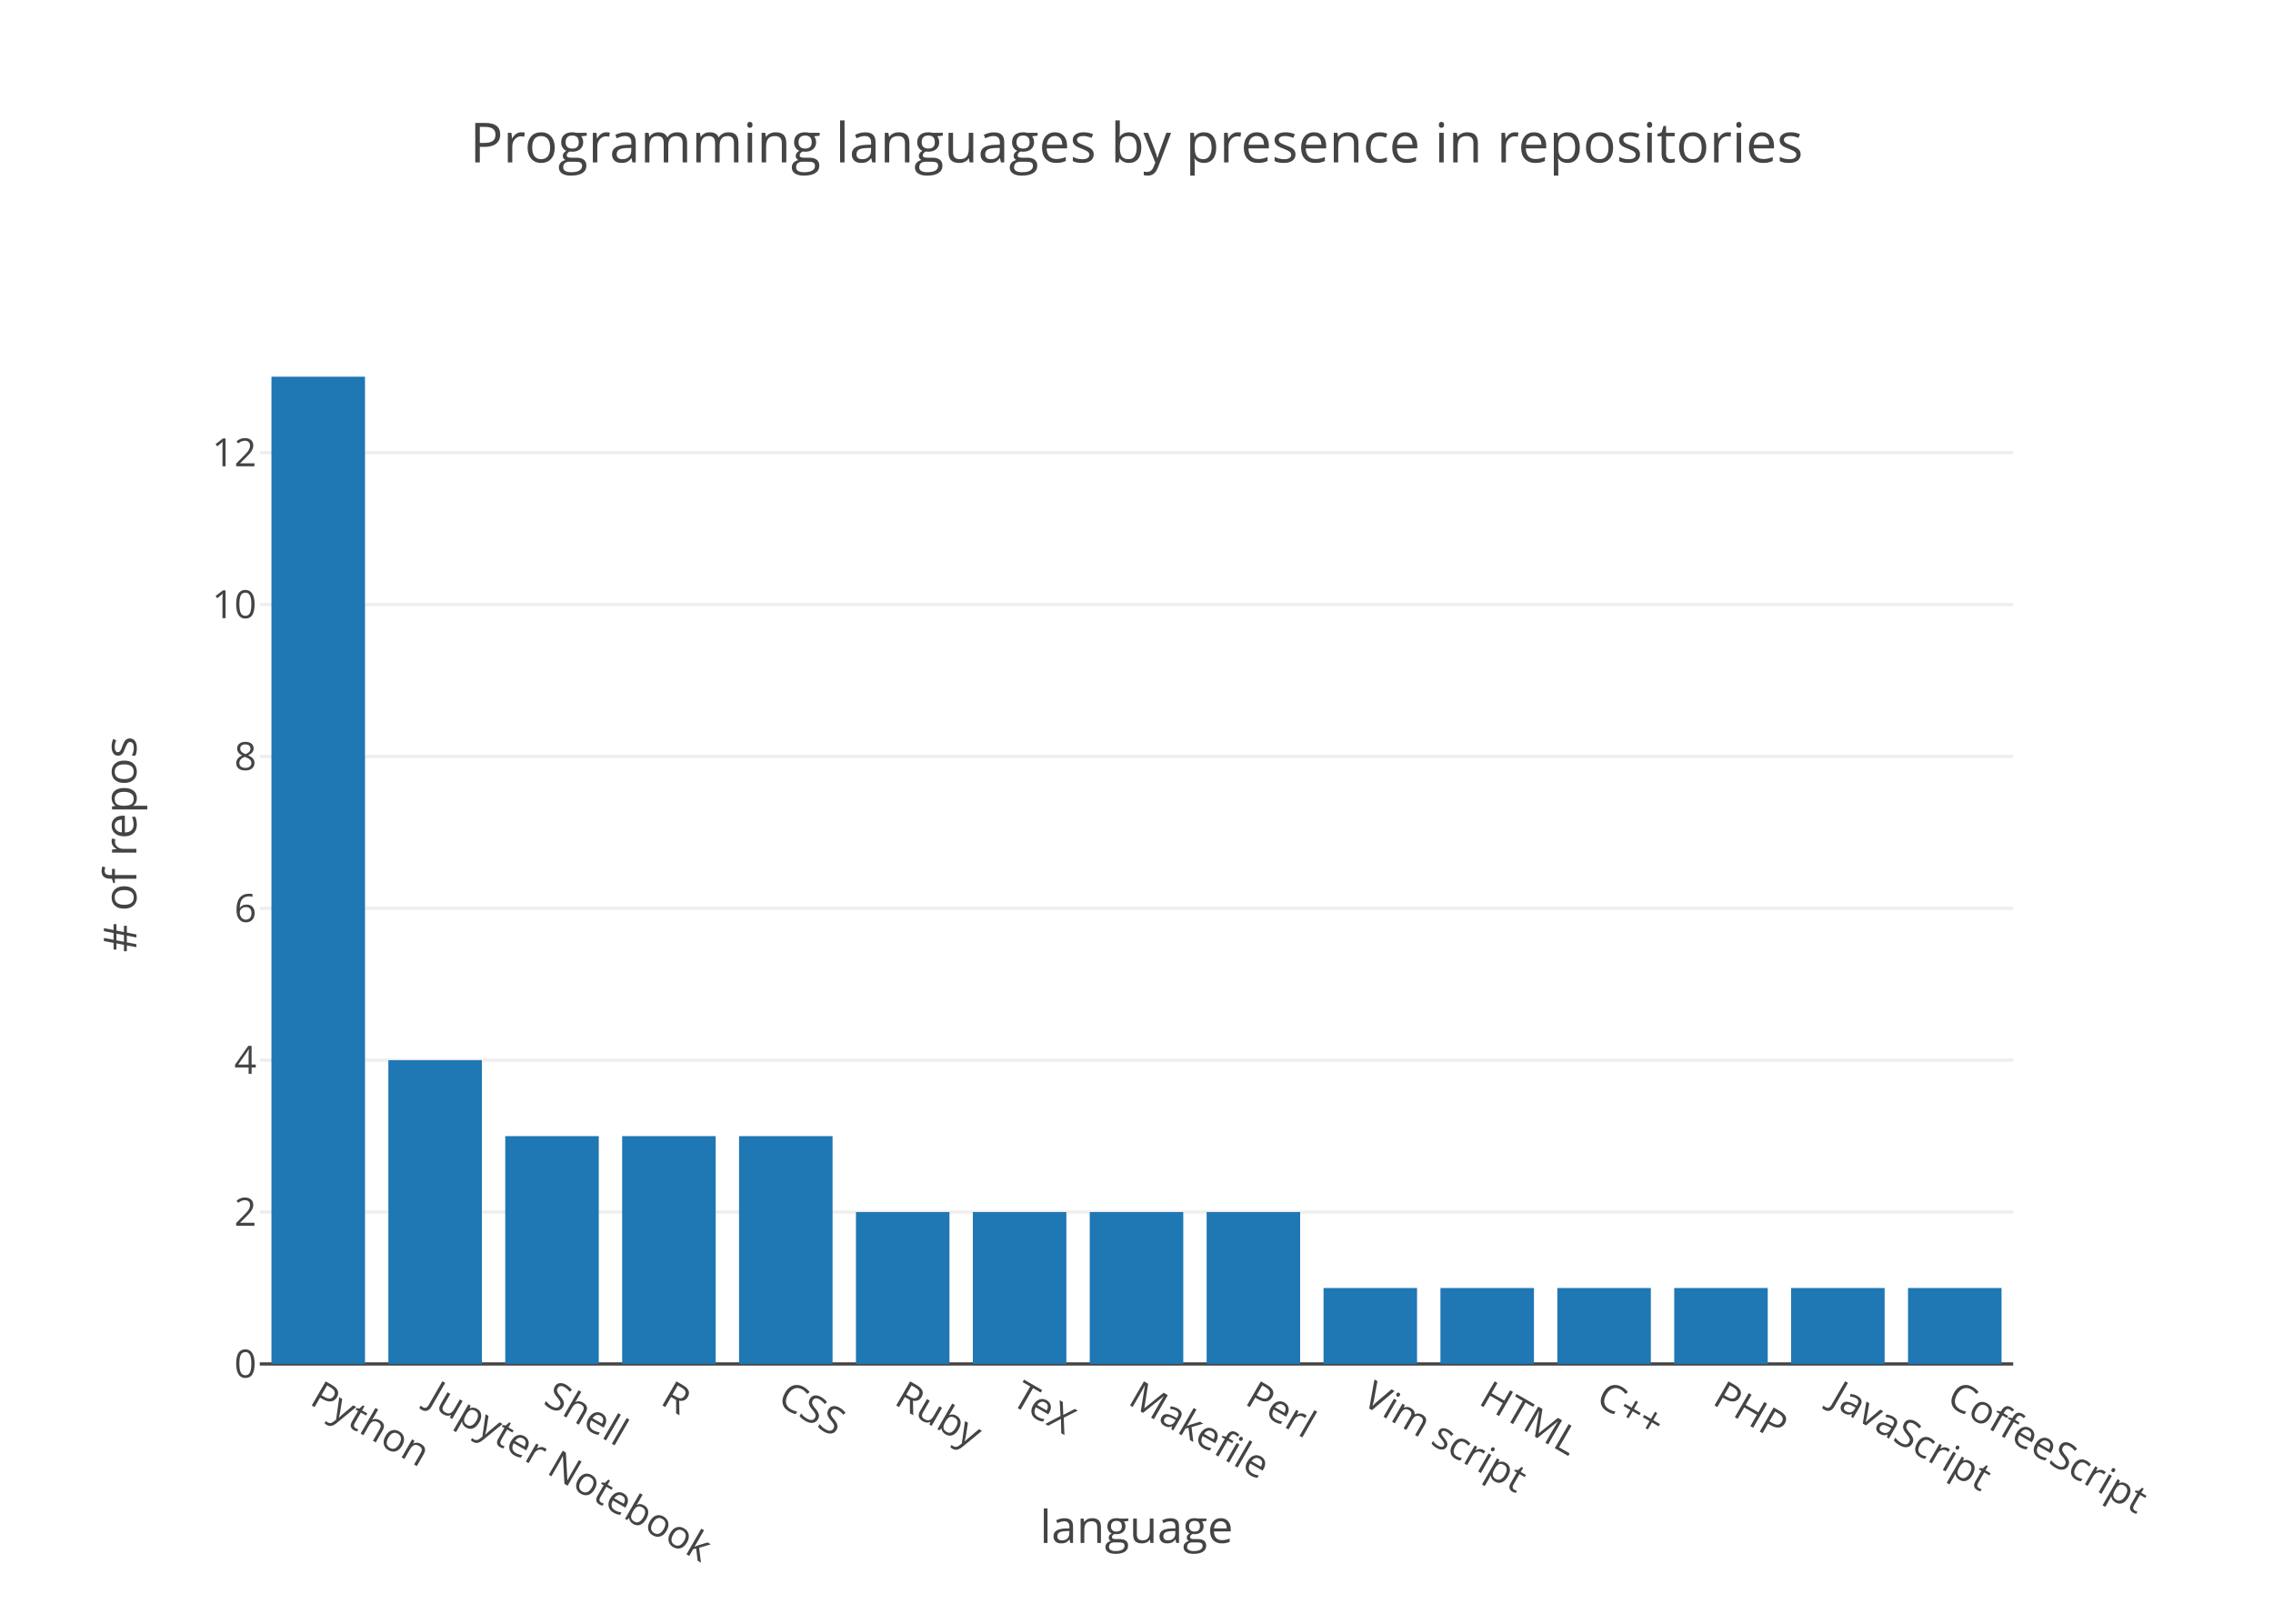
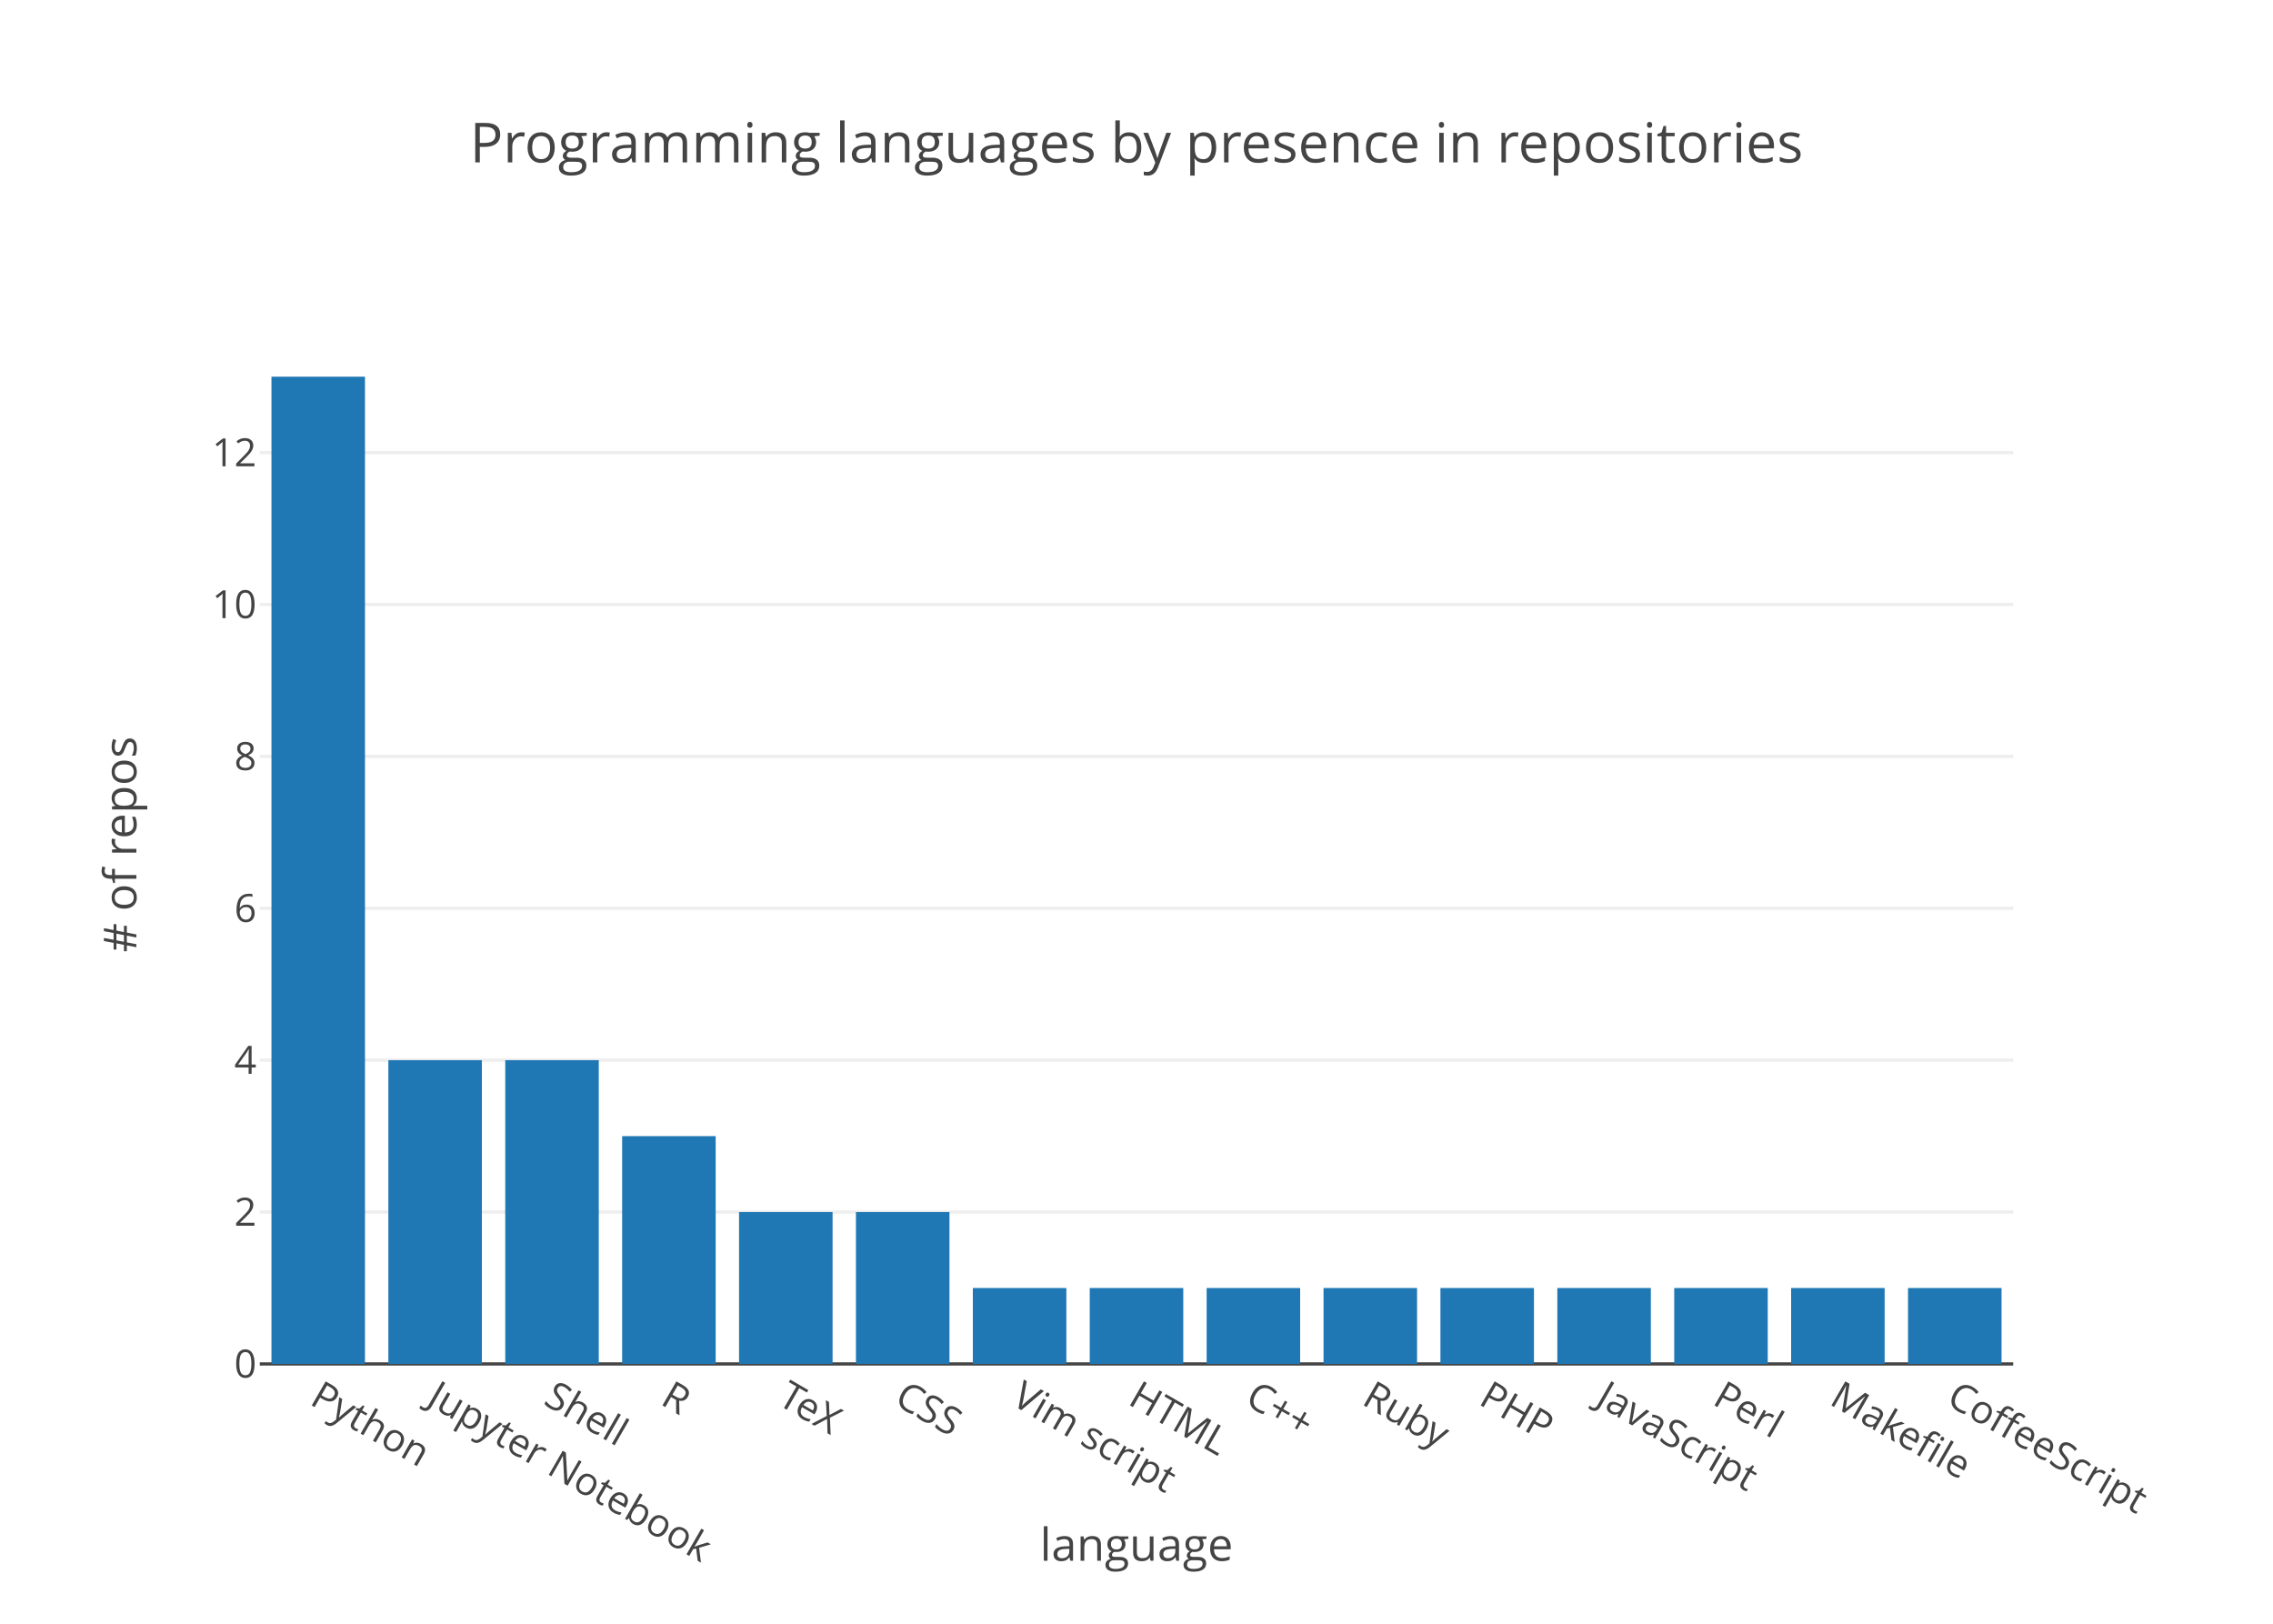
<svg xmlns="http://www.w3.org/2000/svg" class="main-svg" width="700" height="500" viewBox="0 0 700 500">
  <rect x="0" y="0" width="700" height="500" style="fill: rgb(255, 255, 255); fill-opacity: 1;" />
-   <defs id="defs-2a5218">
+   <defs id="defs-6f9f99">
    <g class="clips">
-       <clipPath id="clip2a5218xyplot" class="plotclip">
+       <clipPath id="clip6f9f99xyplot" class="plotclip">
        <rect width="540" height="320" />
      </clipPath>
-       <clipPath class="axesclip" id="clip2a5218x">
+       <clipPath class="axesclip" id="clip6f9f99x">
        <rect x="80" y="0" width="540" height="500" />
      </clipPath>
-       <clipPath class="axesclip" id="clip2a5218y">
+       <clipPath class="axesclip" id="clip6f9f99y">
        <rect x="0" y="100" width="700" height="320" />
      </clipPath>
-       <clipPath class="axesclip" id="clip2a5218xy">
+       <clipPath class="axesclip" id="clip6f9f99xy">
        <rect x="80" y="100" width="540" height="320" />
      </clipPath>
    </g>
    <g class="gradients" />
  </defs>
  <g class="bglayer" />
  <g class="layer-below">
    <g class="imagelayer" />
    <g class="shapelayer" />
  </g>
  <g class="cartesianlayer">
    <g class="subplot xy">
      <g class="layer-subplot">
        <g class="shapelayer" />
        <g class="imagelayer" />
      </g>
      <g class="gridlayer">
        <g class="x" />
        <g class="y">
          <path class="ygrid crisp" transform="translate(0,373.23)" d="M80,0h540" style="stroke: rgb(238, 238, 238); stroke-opacity: 1; stroke-width: 1px;" />
          <path class="ygrid crisp" transform="translate(0,326.46)" d="M80,0h540" style="stroke: rgb(238, 238, 238); stroke-opacity: 1; stroke-width: 1px;" />
          <path class="ygrid crisp" transform="translate(0,279.69)" d="M80,0h540" style="stroke: rgb(238, 238, 238); stroke-opacity: 1; stroke-width: 1px;" />
          <path class="ygrid crisp" transform="translate(0,232.92)" d="M80,0h540" style="stroke: rgb(238, 238, 238); stroke-opacity: 1; stroke-width: 1px;" />
          <path class="ygrid crisp" transform="translate(0,186.15)" d="M80,0h540" style="stroke: rgb(238, 238, 238); stroke-opacity: 1; stroke-width: 1px;" />
          <path class="ygrid crisp" transform="translate(0,139.38)" d="M80,0h540" style="stroke: rgb(238, 238, 238); stroke-opacity: 1; stroke-width: 1px;" />
        </g>
      </g>
      <g class="zerolinelayer">
        <path class="yzl zl crisp" transform="translate(0,420)" d="M80,0h540" style="stroke: rgb(68, 68, 68); stroke-opacity: 1; stroke-width: 1px;" />
      </g>
      <path class="xlines-below" />
      <path class="ylines-below" />
      <g class="overlines-below" />
      <g class="xaxislayer-below" />
      <g class="yaxislayer-below" />
      <g class="overaxes-below" />
-       <g class="plot" transform="translate(80, 100)" clip-path="url(#clip2a5218xyplot)">
+       <g class="plot" transform="translate(80, 100)" clip-path="url(#clip6f9f99xyplot)">
        <g class="barlayer mlayer">
          <g class="trace bars" style="opacity: 1;">
            <g class="points">
              <g class="point">
                <path d="M3.6,320V16H32.4V320Z" style="vector-effect: non-scaling-stroke; opacity: 1; stroke-width: 0px; fill: rgb(31, 119, 180); fill-opacity: 1;" />
              </g>
              <g class="point">
                <path d="M39.6,320V226.46H68.4V320Z" style="vector-effect: non-scaling-stroke; opacity: 1; stroke-width: 0px; fill: rgb(31, 119, 180); fill-opacity: 1;" />
              </g>
              <g class="point">
-                 <path d="M75.6,320V249.85H104.4V320Z" style="vector-effect: non-scaling-stroke; opacity: 1; stroke-width: 0px; fill: rgb(31, 119, 180); fill-opacity: 1;" />
+                 <path d="M75.6,320V226.46H104.4V320Z" style="vector-effect: non-scaling-stroke; opacity: 1; stroke-width: 0px; fill: rgb(31, 119, 180); fill-opacity: 1;" />
              </g>
              <g class="point">
                <path d="M111.6,320V249.85H140.4V320Z" style="vector-effect: non-scaling-stroke; opacity: 1; stroke-width: 0px; fill: rgb(31, 119, 180); fill-opacity: 1;" />
              </g>
              <g class="point">
-                 <path d="M147.6,320V249.85H176.4V320Z" style="vector-effect: non-scaling-stroke; opacity: 1; stroke-width: 0px; fill: rgb(31, 119, 180); fill-opacity: 1;" />
+                 <path d="M147.6,320V273.23H176.4V320Z" style="vector-effect: non-scaling-stroke; opacity: 1; stroke-width: 0px; fill: rgb(31, 119, 180); fill-opacity: 1;" />
              </g>
              <g class="point">
                <path d="M183.6,320V273.23H212.4V320Z" style="vector-effect: non-scaling-stroke; opacity: 1; stroke-width: 0px; fill: rgb(31, 119, 180); fill-opacity: 1;" />
              </g>
              <g class="point">
-                 <path d="M219.6,320V273.23H248.4V320Z" style="vector-effect: non-scaling-stroke; opacity: 1; stroke-width: 0px; fill: rgb(31, 119, 180); fill-opacity: 1;" />
-               </g>
-               <g class="point">
-                 <path d="M255.6,320V273.23H284.4V320Z" style="vector-effect: non-scaling-stroke; opacity: 1; stroke-width: 0px; fill: rgb(31, 119, 180); fill-opacity: 1;" />
-               </g>
-               <g class="point">
-                 <path d="M291.6,320V273.23H320.4V320Z" style="vector-effect: non-scaling-stroke; opacity: 1; stroke-width: 0px; fill: rgb(31, 119, 180); fill-opacity: 1;" />
+                 <path d="M219.6,320V296.62H248.4V320Z" style="vector-effect: non-scaling-stroke; opacity: 1; stroke-width: 0px; fill: rgb(31, 119, 180); fill-opacity: 1;" />
+               </g>
+               <g class="point">
+                 <path d="M255.6,320V296.62H284.4V320Z" style="vector-effect: non-scaling-stroke; opacity: 1; stroke-width: 0px; fill: rgb(31, 119, 180); fill-opacity: 1;" />
+               </g>
+               <g class="point">
+                 <path d="M291.6,320V296.62H320.4V320Z" style="vector-effect: non-scaling-stroke; opacity: 1; stroke-width: 0px; fill: rgb(31, 119, 180); fill-opacity: 1;" />
              </g>
              <g class="point">
                <path d="M327.6,320V296.62H356.4V320Z" style="vector-effect: non-scaling-stroke; opacity: 1; stroke-width: 0px; fill: rgb(31, 119, 180); fill-opacity: 1;" />
              </g>
              <g class="point">
                <path d="M363.6,320V296.62H392.4V320Z" style="vector-effect: non-scaling-stroke; opacity: 1; stroke-width: 0px; fill: rgb(31, 119, 180); fill-opacity: 1;" />
              </g>
              <g class="point">
                <path d="M399.6,320V296.62H428.4V320Z" style="vector-effect: non-scaling-stroke; opacity: 1; stroke-width: 0px; fill: rgb(31, 119, 180); fill-opacity: 1;" />
              </g>
              <g class="point">
                <path d="M435.6,320V296.62H464.4V320Z" style="vector-effect: non-scaling-stroke; opacity: 1; stroke-width: 0px; fill: rgb(31, 119, 180); fill-opacity: 1;" />
              </g>
              <g class="point">
                <path d="M471.6,320V296.62H500.4V320Z" style="vector-effect: non-scaling-stroke; opacity: 1; stroke-width: 0px; fill: rgb(31, 119, 180); fill-opacity: 1;" />
              </g>
              <g class="point">
                <path d="M507.6,320V296.62H536.4V320Z" style="vector-effect: non-scaling-stroke; opacity: 1; stroke-width: 0px; fill: rgb(31, 119, 180); fill-opacity: 1;" />
              </g>
            </g>
          </g>
        </g>
      </g>
      <g class="overplot" />
      <path class="xlines-above crisp" d="M0,0" style="fill: none;" />
      <path class="ylines-above crisp" d="M0,0" style="fill: none;" />
      <g class="overlines-above" />
      <g class="xaxislayer-above">
        <g class="xtick">
          <text text-anchor="start" x="0" y="433" transform="translate(98,0) rotate(30,0,427)" style="font-family: 'Open Sans', verdana, arial, sans-serif; font-size: 12px; fill: rgb(68, 68, 68); fill-opacity: 1; white-space: pre;">Python</text>
        </g>
        <g class="xtick">
          <text text-anchor="start" x="0" y="433" transform="translate(134,0) rotate(30,0,427)" style="font-family: 'Open Sans', verdana, arial, sans-serif; font-size: 12px; fill: rgb(68, 68, 68); fill-opacity: 1; white-space: pre;">Jupyter Notebook</text>
        </g>
        <g class="xtick">
          <text text-anchor="start" x="0" y="433" transform="translate(170,0) rotate(30,0,427)" style="font-family: 'Open Sans', verdana, arial, sans-serif; font-size: 12px; fill: rgb(68, 68, 68); fill-opacity: 1; white-space: pre;">Shell</text>
        </g>
        <g class="xtick">
          <text text-anchor="start" x="0" y="433" transform="translate(206,0) rotate(30,0,427)" style="font-family: 'Open Sans', verdana, arial, sans-serif; font-size: 12px; fill: rgb(68, 68, 68); fill-opacity: 1; white-space: pre;">R</text>
        </g>
        <g class="xtick">
-           <text text-anchor="start" x="0" y="433" transform="translate(242,0) rotate(30,0,427)" style="font-family: 'Open Sans', verdana, arial, sans-serif; font-size: 12px; fill: rgb(68, 68, 68); fill-opacity: 1; white-space: pre;">CSS</text>
-         </g>
-         <g class="xtick">
-           <text text-anchor="start" x="0" y="433" transform="translate(278,0) rotate(30,0,427)" style="font-family: 'Open Sans', verdana, arial, sans-serif; font-size: 12px; fill: rgb(68, 68, 68); fill-opacity: 1; white-space: pre;">Ruby</text>
-         </g>
-         <g class="xtick">
-           <text text-anchor="start" x="0" y="433" transform="translate(314,0) rotate(30,0,427)" style="font-family: 'Open Sans', verdana, arial, sans-serif; font-size: 12px; fill: rgb(68, 68, 68); fill-opacity: 1; white-space: pre;">TeX</text>
-         </g>
-         <g class="xtick">
-           <text text-anchor="start" x="0" y="433" transform="translate(350,0) rotate(30,0,427)" style="font-family: 'Open Sans', verdana, arial, sans-serif; font-size: 12px; fill: rgb(68, 68, 68); fill-opacity: 1; white-space: pre;">Makefile</text>
-         </g>
-         <g class="xtick">
-           <text text-anchor="start" x="0" y="433" transform="translate(386,0) rotate(30,0,427)" style="font-family: 'Open Sans', verdana, arial, sans-serif; font-size: 12px; fill: rgb(68, 68, 68); fill-opacity: 1; white-space: pre;">Perl</text>
-         </g>
-         <g class="xtick">
-           <text text-anchor="start" x="0" y="433" transform="translate(422,0) rotate(30,0,427)" style="font-family: 'Open Sans', verdana, arial, sans-serif; font-size: 12px; fill: rgb(68, 68, 68); fill-opacity: 1; white-space: pre;">Vim script</text>
-         </g>
-         <g class="xtick">
-           <text text-anchor="start" x="0" y="433" transform="translate(458,0) rotate(30,0,427)" style="font-family: 'Open Sans', verdana, arial, sans-serif; font-size: 12px; fill: rgb(68, 68, 68); fill-opacity: 1; white-space: pre;">HTML</text>
-         </g>
-         <g class="xtick">
-           <text text-anchor="start" x="0" y="433" transform="translate(494,0) rotate(30,0,427)" style="font-family: 'Open Sans', verdana, arial, sans-serif; font-size: 12px; fill: rgb(68, 68, 68); fill-opacity: 1; white-space: pre;">C++</text>
-         </g>
-         <g class="xtick">
-           <text text-anchor="start" x="0" y="433" transform="translate(530,0) rotate(30,0,427)" style="font-family: 'Open Sans', verdana, arial, sans-serif; font-size: 12px; fill: rgb(68, 68, 68); fill-opacity: 1; white-space: pre;">PHP</text>
-         </g>
-         <g class="xtick">
-           <text text-anchor="start" x="0" y="433" transform="translate(566,0) rotate(30,0,427)" style="font-family: 'Open Sans', verdana, arial, sans-serif; font-size: 12px; fill: rgb(68, 68, 68); fill-opacity: 1; white-space: pre;">JavaScript</text>
+           <text text-anchor="start" x="0" y="433" transform="translate(242,0) rotate(30,0,427)" style="font-family: 'Open Sans', verdana, arial, sans-serif; font-size: 12px; fill: rgb(68, 68, 68); fill-opacity: 1; white-space: pre;">TeX</text>
+         </g>
+         <g class="xtick">
+           <text text-anchor="start" x="0" y="433" transform="translate(278,0) rotate(30,0,427)" style="font-family: 'Open Sans', verdana, arial, sans-serif; font-size: 12px; fill: rgb(68, 68, 68); fill-opacity: 1; white-space: pre;">CSS</text>
+         </g>
+         <g class="xtick">
+           <text text-anchor="start" x="0" y="433" transform="translate(314,0) rotate(30,0,427)" style="font-family: 'Open Sans', verdana, arial, sans-serif; font-size: 12px; fill: rgb(68, 68, 68); fill-opacity: 1; white-space: pre;">Vim script</text>
+         </g>
+         <g class="xtick">
+           <text text-anchor="start" x="0" y="433" transform="translate(350,0) rotate(30,0,427)" style="font-family: 'Open Sans', verdana, arial, sans-serif; font-size: 12px; fill: rgb(68, 68, 68); fill-opacity: 1; white-space: pre;">HTML</text>
+         </g>
+         <g class="xtick">
+           <text text-anchor="start" x="0" y="433" transform="translate(386,0) rotate(30,0,427)" style="font-family: 'Open Sans', verdana, arial, sans-serif; font-size: 12px; fill: rgb(68, 68, 68); fill-opacity: 1; white-space: pre;">C++</text>
+         </g>
+         <g class="xtick">
+           <text text-anchor="start" x="0" y="433" transform="translate(422,0) rotate(30,0,427)" style="font-family: 'Open Sans', verdana, arial, sans-serif; font-size: 12px; fill: rgb(68, 68, 68); fill-opacity: 1; white-space: pre;">Ruby</text>
+         </g>
+         <g class="xtick">
+           <text text-anchor="start" x="0" y="433" transform="translate(458,0) rotate(30,0,427)" style="font-family: 'Open Sans', verdana, arial, sans-serif; font-size: 12px; fill: rgb(68, 68, 68); fill-opacity: 1; white-space: pre;">PHP</text>
+         </g>
+         <g class="xtick">
+           <text text-anchor="start" x="0" y="433" transform="translate(494,0) rotate(30,0,427)" style="font-family: 'Open Sans', verdana, arial, sans-serif; font-size: 12px; fill: rgb(68, 68, 68); fill-opacity: 1; white-space: pre;">JavaScript</text>
+         </g>
+         <g class="xtick">
+           <text text-anchor="start" x="0" y="433" transform="translate(530,0) rotate(30,0,427)" style="font-family: 'Open Sans', verdana, arial, sans-serif; font-size: 12px; fill: rgb(68, 68, 68); fill-opacity: 1; white-space: pre;">Perl</text>
+         </g>
+         <g class="xtick">
+           <text text-anchor="start" x="0" y="433" transform="translate(566,0) rotate(30,0,427)" style="font-family: 'Open Sans', verdana, arial, sans-serif; font-size: 12px; fill: rgb(68, 68, 68); fill-opacity: 1; white-space: pre;">Makefile</text>
        </g>
        <g class="xtick">
          <text text-anchor="start" x="0" y="433" transform="translate(602,0) rotate(30,0,427)" style="font-family: 'Open Sans', verdana, arial, sans-serif; font-size: 12px; fill: rgb(68, 68, 68); fill-opacity: 1; white-space: pre;">CoffeeScript</text>
        </g>
      </g>
      <g class="yaxislayer-above">
        <g class="ytick">
          <text text-anchor="end" x="79" y="4.2" transform="translate(0,420)" style="font-family: 'Open Sans', verdana, arial, sans-serif; font-size: 12px; fill: rgb(68, 68, 68); fill-opacity: 1; white-space: pre;">0</text>
        </g>
        <g class="ytick">
          <text text-anchor="end" x="79" y="4.2" transform="translate(0,373.23)" style="font-family: 'Open Sans', verdana, arial, sans-serif; font-size: 12px; fill: rgb(68, 68, 68); fill-opacity: 1; white-space: pre;">2</text>
        </g>
        <g class="ytick">
          <text text-anchor="end" x="79" y="4.2" transform="translate(0,326.46)" style="font-family: 'Open Sans', verdana, arial, sans-serif; font-size: 12px; fill: rgb(68, 68, 68); fill-opacity: 1; white-space: pre;">4</text>
        </g>
        <g class="ytick">
          <text text-anchor="end" x="79" y="4.2" transform="translate(0,279.69)" style="font-family: 'Open Sans', verdana, arial, sans-serif; font-size: 12px; fill: rgb(68, 68, 68); fill-opacity: 1; white-space: pre;">6</text>
        </g>
        <g class="ytick">
          <text text-anchor="end" x="79" y="4.2" transform="translate(0,232.92)" style="font-family: 'Open Sans', verdana, arial, sans-serif; font-size: 12px; fill: rgb(68, 68, 68); fill-opacity: 1; white-space: pre;">8</text>
        </g>
        <g class="ytick">
          <text text-anchor="end" x="79" y="4.2" transform="translate(0,186.15)" style="font-family: 'Open Sans', verdana, arial, sans-serif; font-size: 12px; fill: rgb(68, 68, 68); fill-opacity: 1; white-space: pre;">10</text>
        </g>
        <g class="ytick">
          <text text-anchor="end" x="79" y="4.2" transform="translate(0,139.38)" style="font-family: 'Open Sans', verdana, arial, sans-serif; font-size: 12px; fill: rgb(68, 68, 68); fill-opacity: 1; white-space: pre;">12</text>
        </g>
      </g>
      <g class="overaxes-above" />
    </g>
  </g>
  <g class="polarlayer" />
  <g class="ternarylayer" />
  <g class="geolayer" />
  <g class="pielayer" />
  <g class="glimages" />
-   <defs id="topdefs-2a5218">
+   <defs id="topdefs-6f9f99">
    <g class="clips" />
  </defs>
  <g class="layer-above">
    <g class="imagelayer" />
    <g class="shapelayer" />
  </g>
  <g class="infolayer">
    <g class="g-gtitle">
      <text class="gtitle" x="350" y="50" text-anchor="middle" dy="0em" style="font-family: 'Open Sans', verdana, arial, sans-serif; font-size: 17px; fill: rgb(68, 68, 68); opacity: 1; font-weight: normal; white-space: pre;">Programming languages by presence in repositories</text>
    </g>
-     <g class="g-xtitle" transform="translate(0,3.119141)">
+     <g class="g-xtitle" transform="translate(0,8.611328)">
      <text class="xtitle" x="350" y="472" text-anchor="middle" style="font-family: 'Open Sans', verdana, arial, sans-serif; font-size: 14px; fill: rgb(68, 68, 68); opacity: 1; font-weight: normal; white-space: pre;">language</text>
    </g>
    <g class="g-ytitle">
      <text class="ytitle" transform="rotate(-90,42,260)" x="42" y="260" text-anchor="middle" style="font-family: 'Open Sans', verdana, arial, sans-serif; font-size: 14px; fill: rgb(68, 68, 68); opacity: 1; font-weight: normal; white-space: pre;"># of repos</text>
    </g>
  </g>
</svg>
